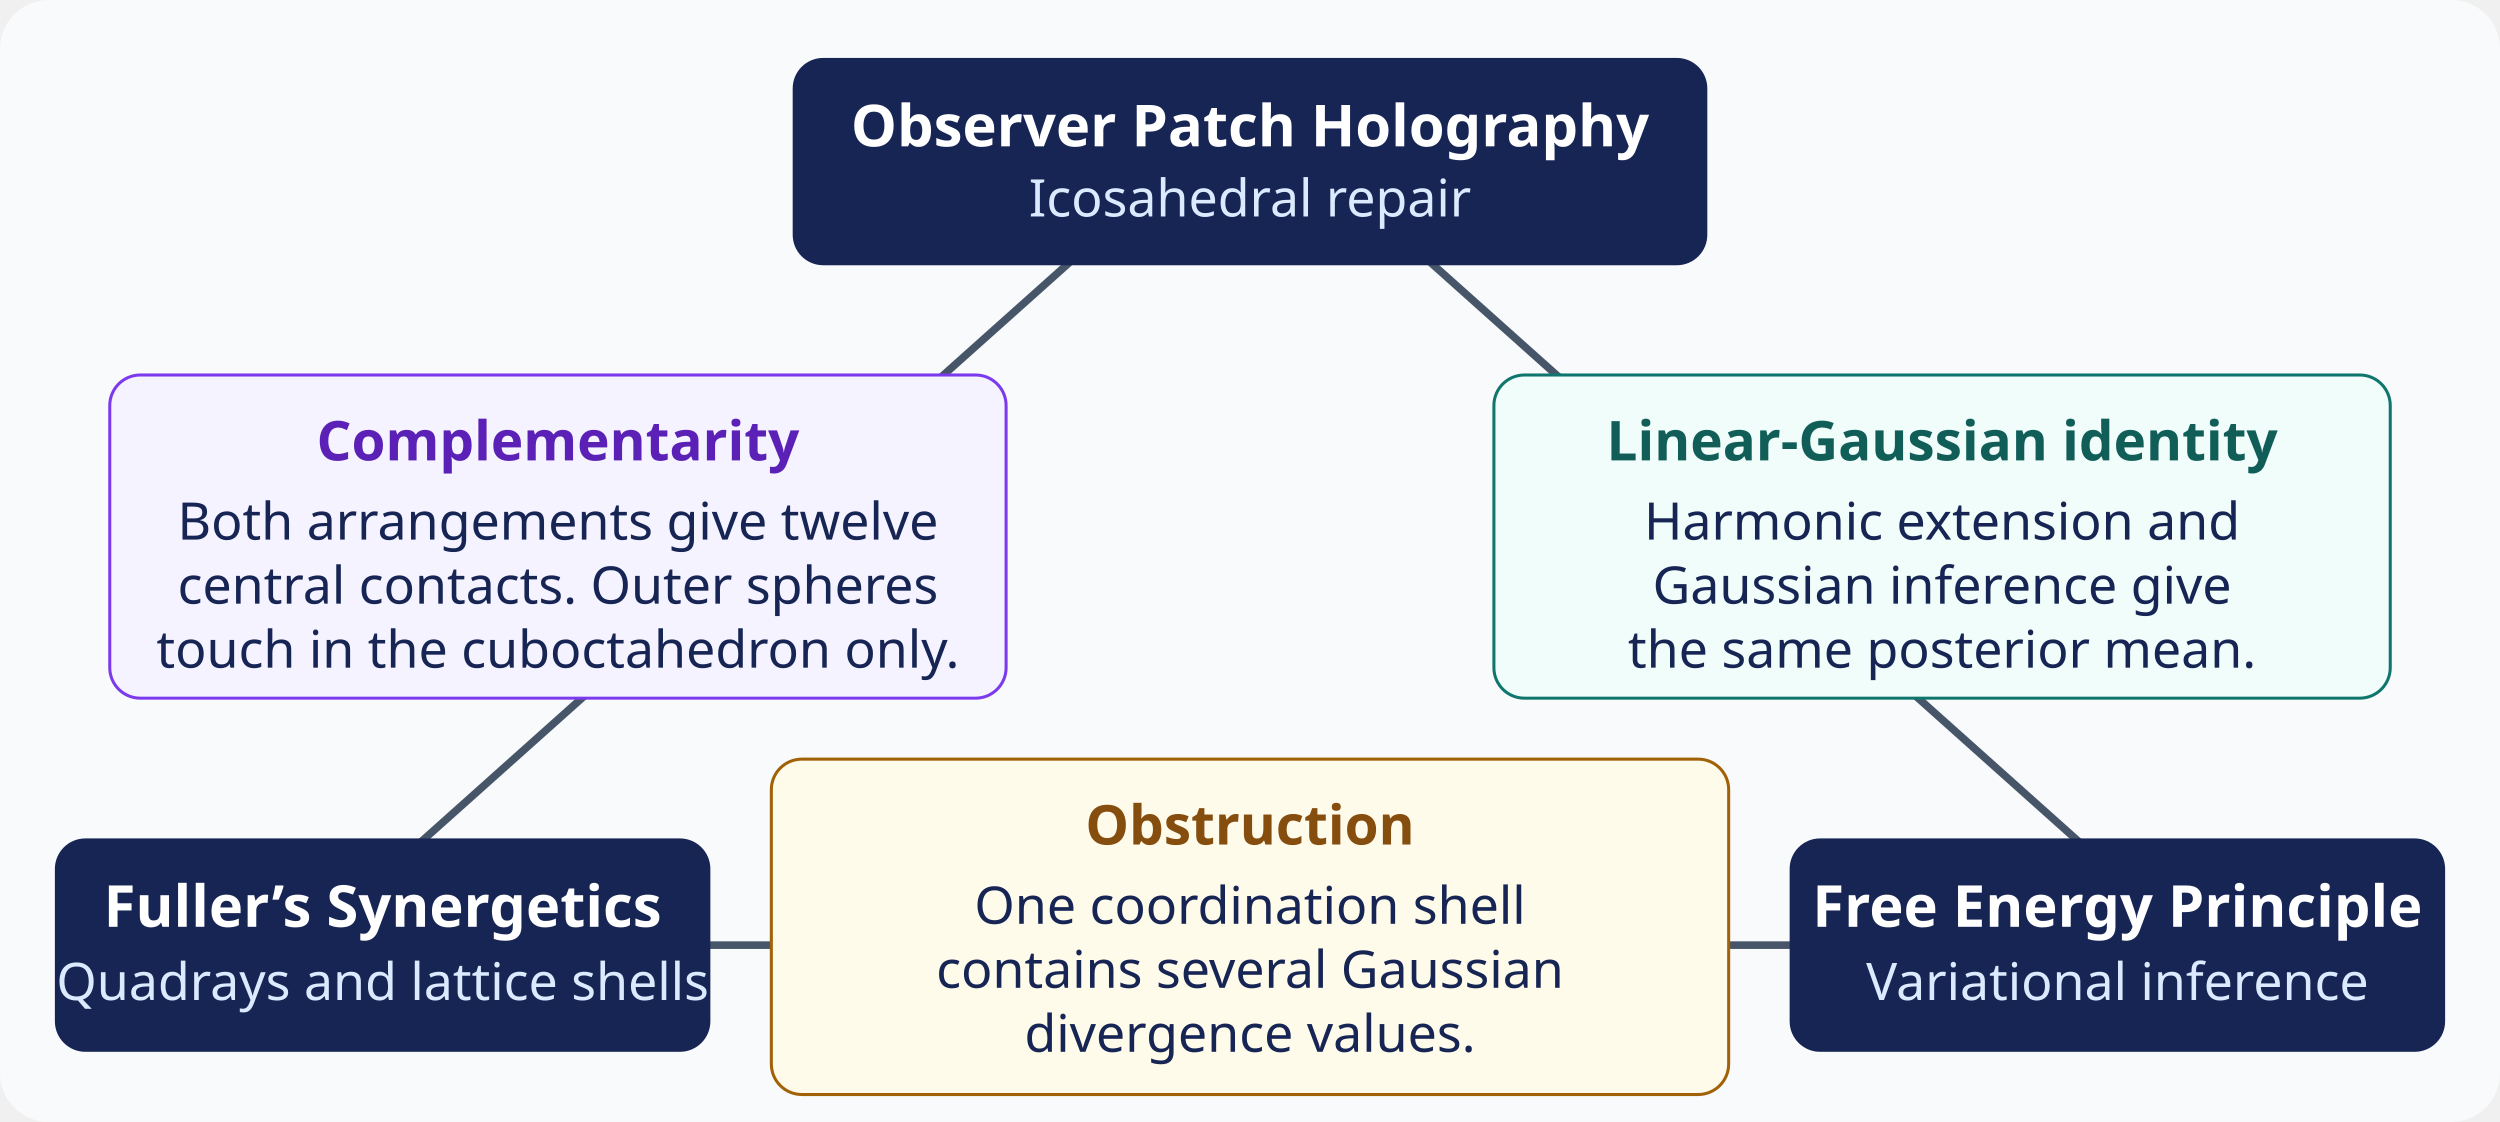
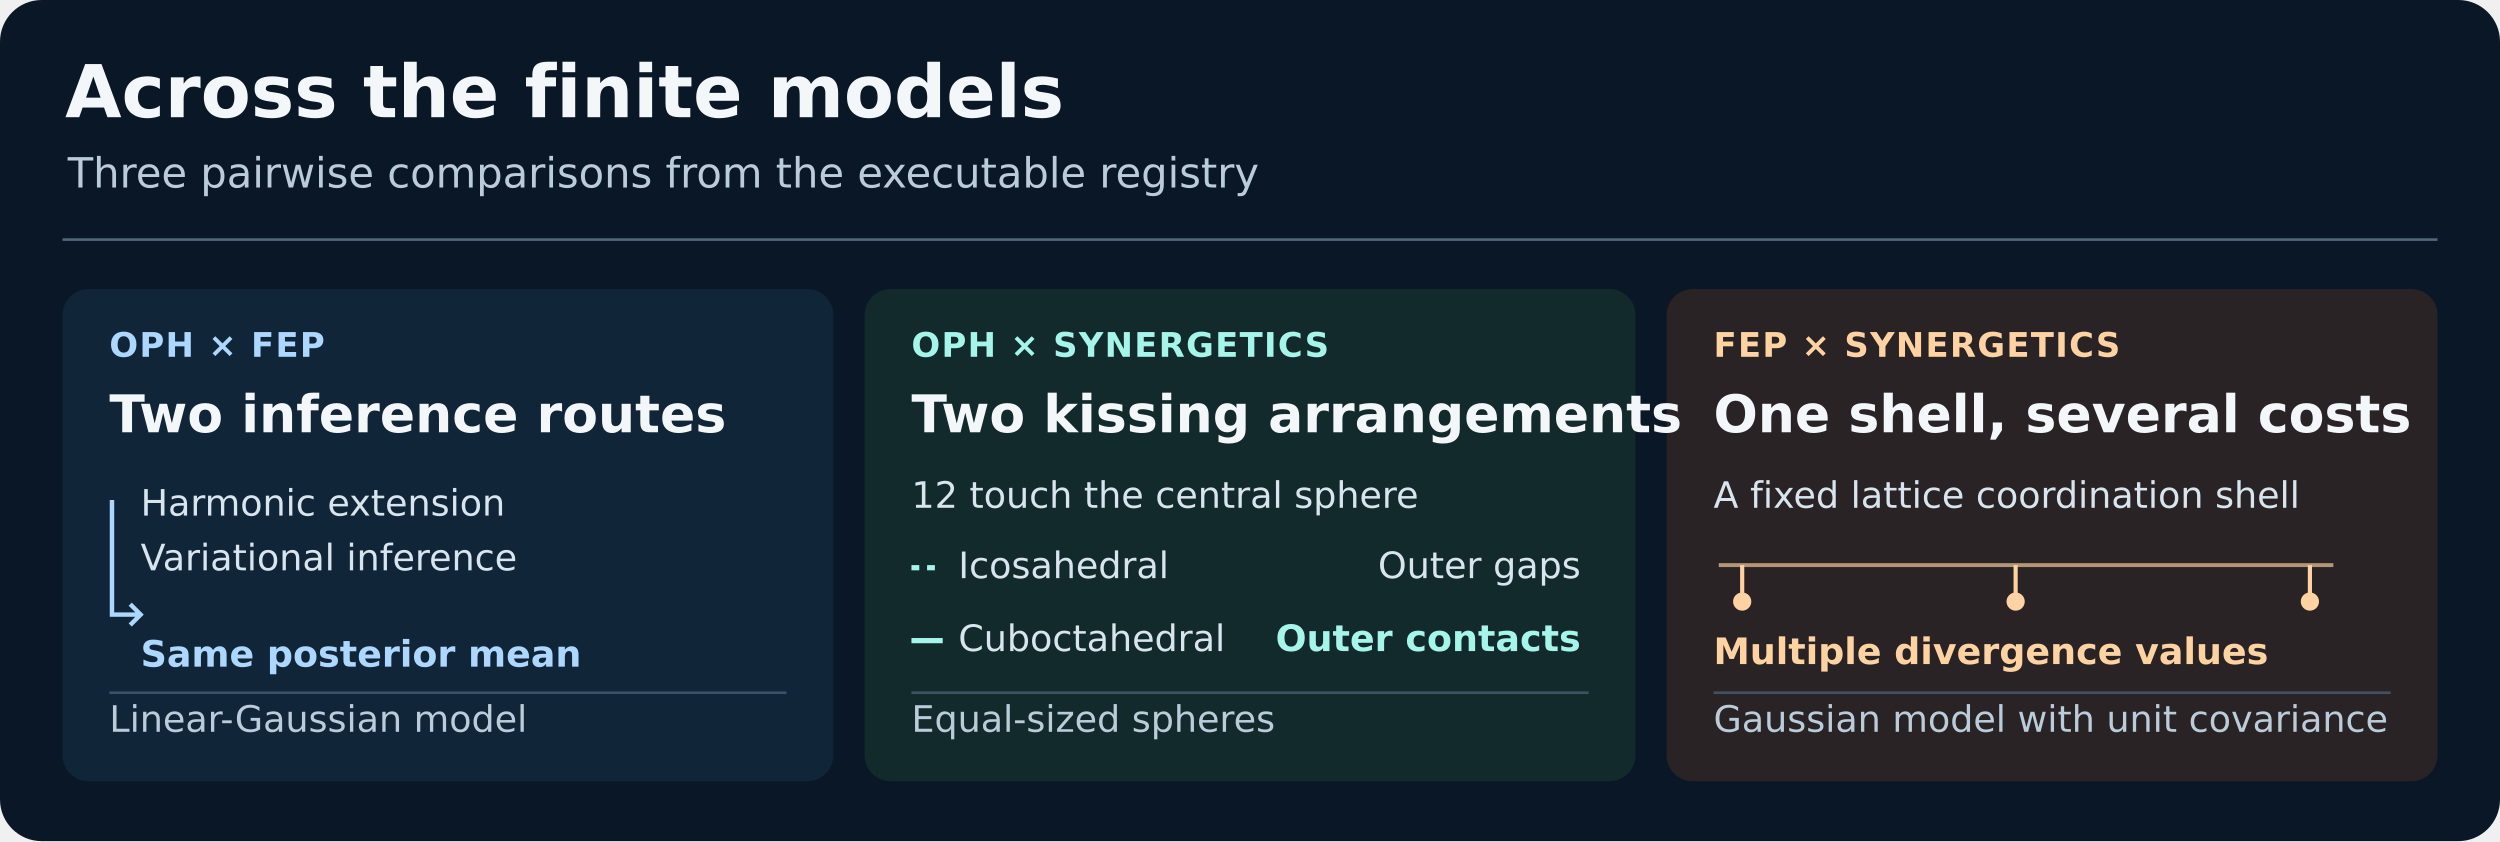
- <svg xmlns="http://www.w3.org/2000/svg" viewBox="0 0 820 368" width="820" height="368" role="img" aria-labelledby="overview-title overview-description">
-   <rect width="820" height="368" rx="16" fill="#f8fafc" />
-   <g fill="none" stroke="#475569" stroke-width="2.5">
-     <path d="M352 85 136 278M468 85l216 193M232 310h357" />
-   </g>
-   <g font-family="system-ui, sans-serif" text-anchor="middle">
-     <g fill="#172554">
-       <rect x="260" y="19" width="300" height="68" rx="10" />
-       <rect x="18" y="275" width="215" height="70" rx="10" />
-       <rect x="587" y="275" width="215" height="70" rx="10" />
+ <svg xmlns="http://www.w3.org/2000/svg" viewBox="0 0 960 323" width="960" height="323" role="img" aria-labelledby="overview-title overview-description">
+   <rect width="960" height="323" rx="16" fill="#0a1726" />
+   <g font-family="DejaVu Sans, system-ui, sans-serif">
+     <text x="25" y="45" fill="#f4f7fa" font-size="28" font-weight="700">Across the finite models</text>
+     <text x="26" y="72" fill="#bacbd9" font-size="16">Three pairwise comparisons from the executable registry</text>
+     <path d="M24 92h912" stroke="#52687a" />
+     <rect x="24" y="111" width="296" height="189" rx="10" fill="#102538" />
+     <rect x="332" y="111" width="296" height="189" rx="10" fill="#132a2d" />
+     <rect x="640" y="111" width="296" height="189" rx="10" fill="#292325" />
+     <g font-size="13" font-weight="700" letter-spacing="0.5">
+       <text x="42" y="137" fill="#add7ff">OPH × FEP</text>
+       <text x="350" y="137" fill="#a6f5eb">OPH × SYNERGETICS</text>
+       <text x="658" y="137" fill="#ffd2a1">FEP × SYNERGETICS</text>
    </g>
-     <g fill="#ffffff" font-size="19" font-weight="700">
-       <text x="410" y="48">Observer Patch Holography</text>
-       <text x="125.5" y="304">Fuller’s Synergetics</text>
-       <text x="694.5" y="304">Free Energy Principle</text>
+     <g fill="#f4f7fa" font-size="20" font-weight="700">
+       <text x="42" y="166">Two inference routes</text>
+       <text x="350" y="166">Two kissing arrangements</text>
+       <text x="658" y="166">One shell, several costs</text>
    </g>
-     <g fill="#dbeafe" font-size="17">
-       <text x="410" y="71">Icosahedral repair</text>
-       <text x="125.5" y="328">Quadrays and lattice shells</text>
-       <text x="694.5" y="328">Variational inference</text>
+     <g fill="#d8e4ee" font-size="14">
+       <text x="54" y="198">Harmonic extension</text>
+       <text x="54" y="219">Variational inference</text>
+       <text x="54" y="256" fill="#add7ff" font-weight="700">Same posterior mean</text>
+       <text x="42" y="281" fill="#bacbd9">Linear-Gaussian model</text>
    </g>
-     <rect x="36" y="123" width="294" height="106" rx="10" fill="#f5f3ff" stroke="#7c3aed" />
-     <rect x="490" y="123" width="294" height="106" rx="10" fill="#f0fdfa" stroke="#0f766e" />
-     <rect x="253" y="249" width="314" height="110" rx="10" fill="#fffbeb" stroke="#a16207" />
-     <g font-size="18" font-weight="700">
-       <text x="183" y="151" fill="#5b21b6">Complementarity</text>
-       <text x="637" y="151" fill="#115e59">Linear-Gaussian identity</text>
-       <text x="410" y="277" fill="#854d0e">Obstruction</text>
+     <path d="M43 192v44h11m-4-4 4 4-4 4" fill="none" stroke="#add7ff" stroke-width="1.7" />
+     <path d="M42 266h260" stroke="#547089" opacity=".6" />
+     <g fill="#d8e4ee" font-size="14">
+       <text x="350" y="195">12 touch the central sphere</text>
+       <text x="368" y="222">Icosahedral</text>
+       <text x="607" y="222" text-anchor="end">Outer gaps</text>
+       <text x="368" y="250">Cuboctahedral</text>
+       <text x="607" y="250" text-anchor="end" fill="#a6f5eb" font-weight="700">Outer contacts</text>
+       <text x="350" y="281" fill="#bacbd9">Equal-sized spheres</text>
    </g>
-     <g fill="#172554" font-size="17">
-       <text x="183" y="177">Both arrangements give twelve</text>
-       <text x="183" y="198">central contacts. Outer spheres</text>
-       <text x="183" y="219">touch in the cuboctahedron only.</text>
-       <text x="637" y="177">Harmonic extension and</text>
-       <text x="637" y="198">Gaussian inference give</text>
-       <text x="637" y="219">the same posterior mean.</text>
-       <text x="410" y="303">One coordination shell</text>
-       <text x="410" y="324">contains several Gaussian</text>
-       <text x="410" y="345">divergence values.</text>
+     <path d="M350 218h12" stroke="#a6f5eb" stroke-width="2" stroke-dasharray="3 3" />
+     <path d="M350 246h12" stroke="#a6f5eb" stroke-width="2" />
+     <path d="M350 266h260" stroke="#547089" opacity=".6" />
+     <g fill="#d8e4ee" font-size="14">
+       <text x="658" y="195">A fixed lattice coordination shell</text>
+       <text x="658" y="255" fill="#ffd2a1" font-weight="700">Multiple divergence values</text>
+       <text x="658" y="281" fill="#bacbd9">Gaussian model with unit covariance</text>
    </g>
+     <path d="M660 217h236" stroke="#ffd2a1" stroke-width="1.5" opacity=".65" />
+     <path d="M669 217v13m105-13v13m113-13v13" stroke="#ffd2a1" stroke-width="1.6" />
+     <g fill="#ffd2a1">
+       <circle cx="669" cy="231" r="3.5" />
+       <circle cx="774" cy="231" r="3.5" />
+       <circle cx="887" cy="231" r="3.5" />
+     </g>
+     <path d="M658 266h260" stroke="#547089" opacity=".6" />
  </g>
</svg>
